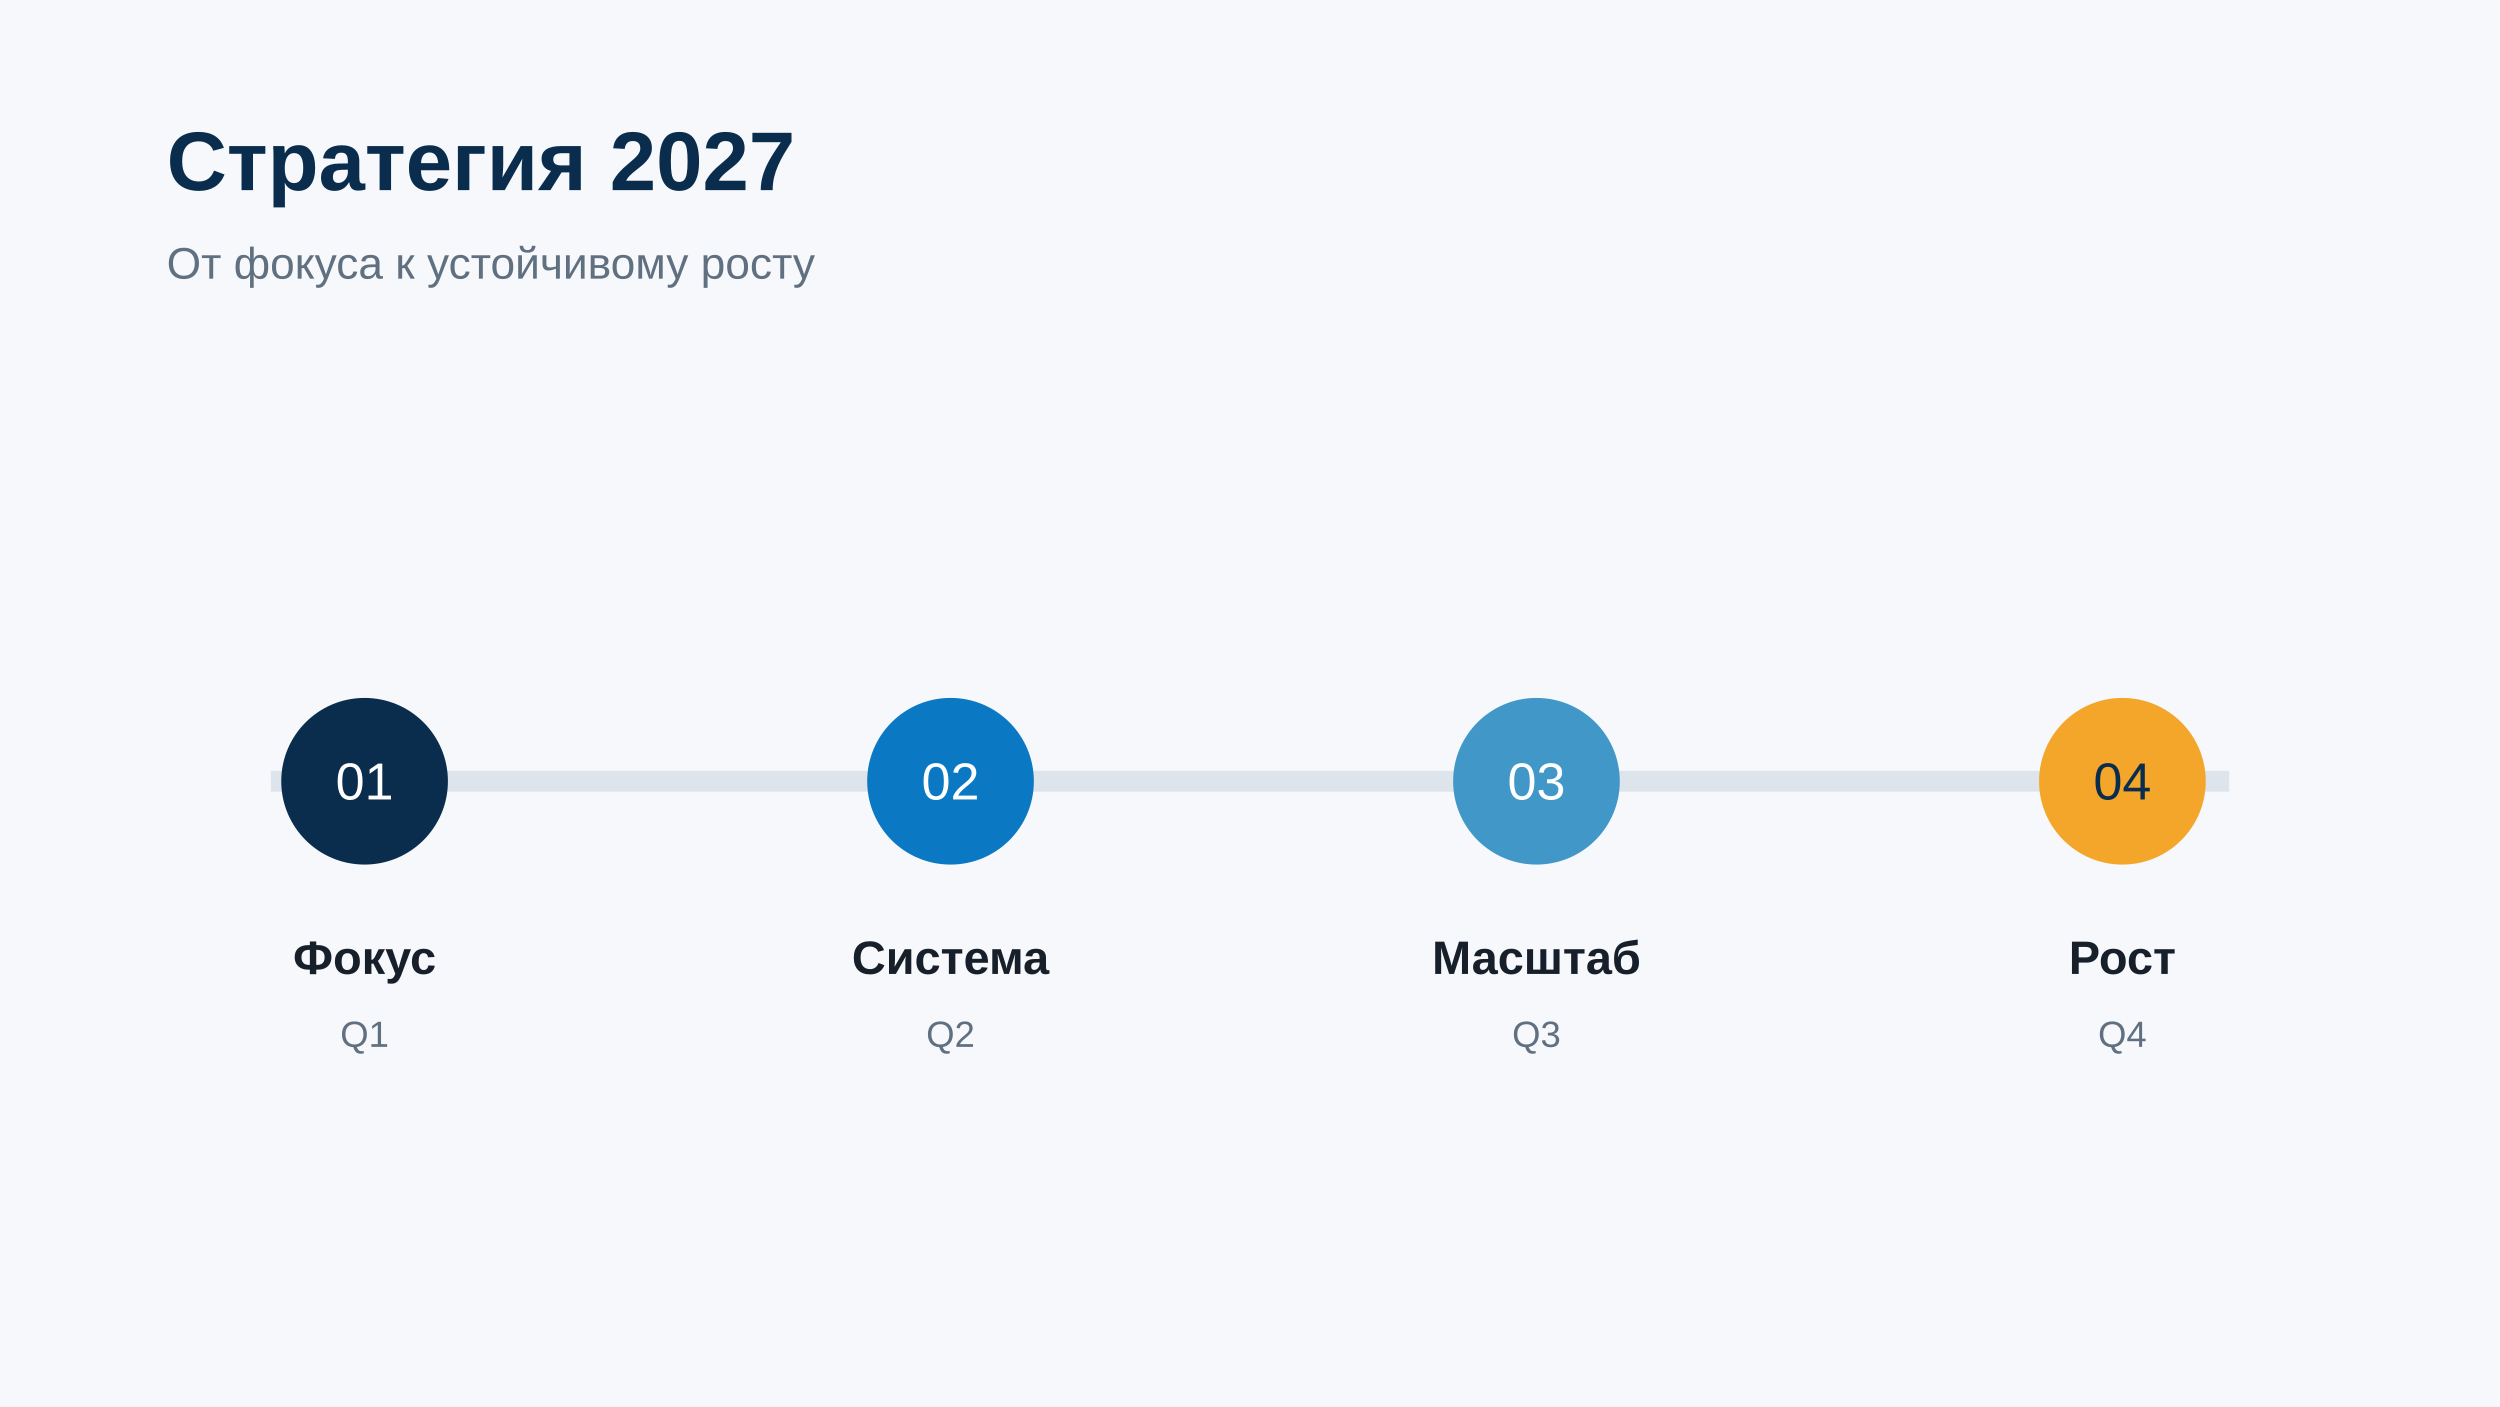
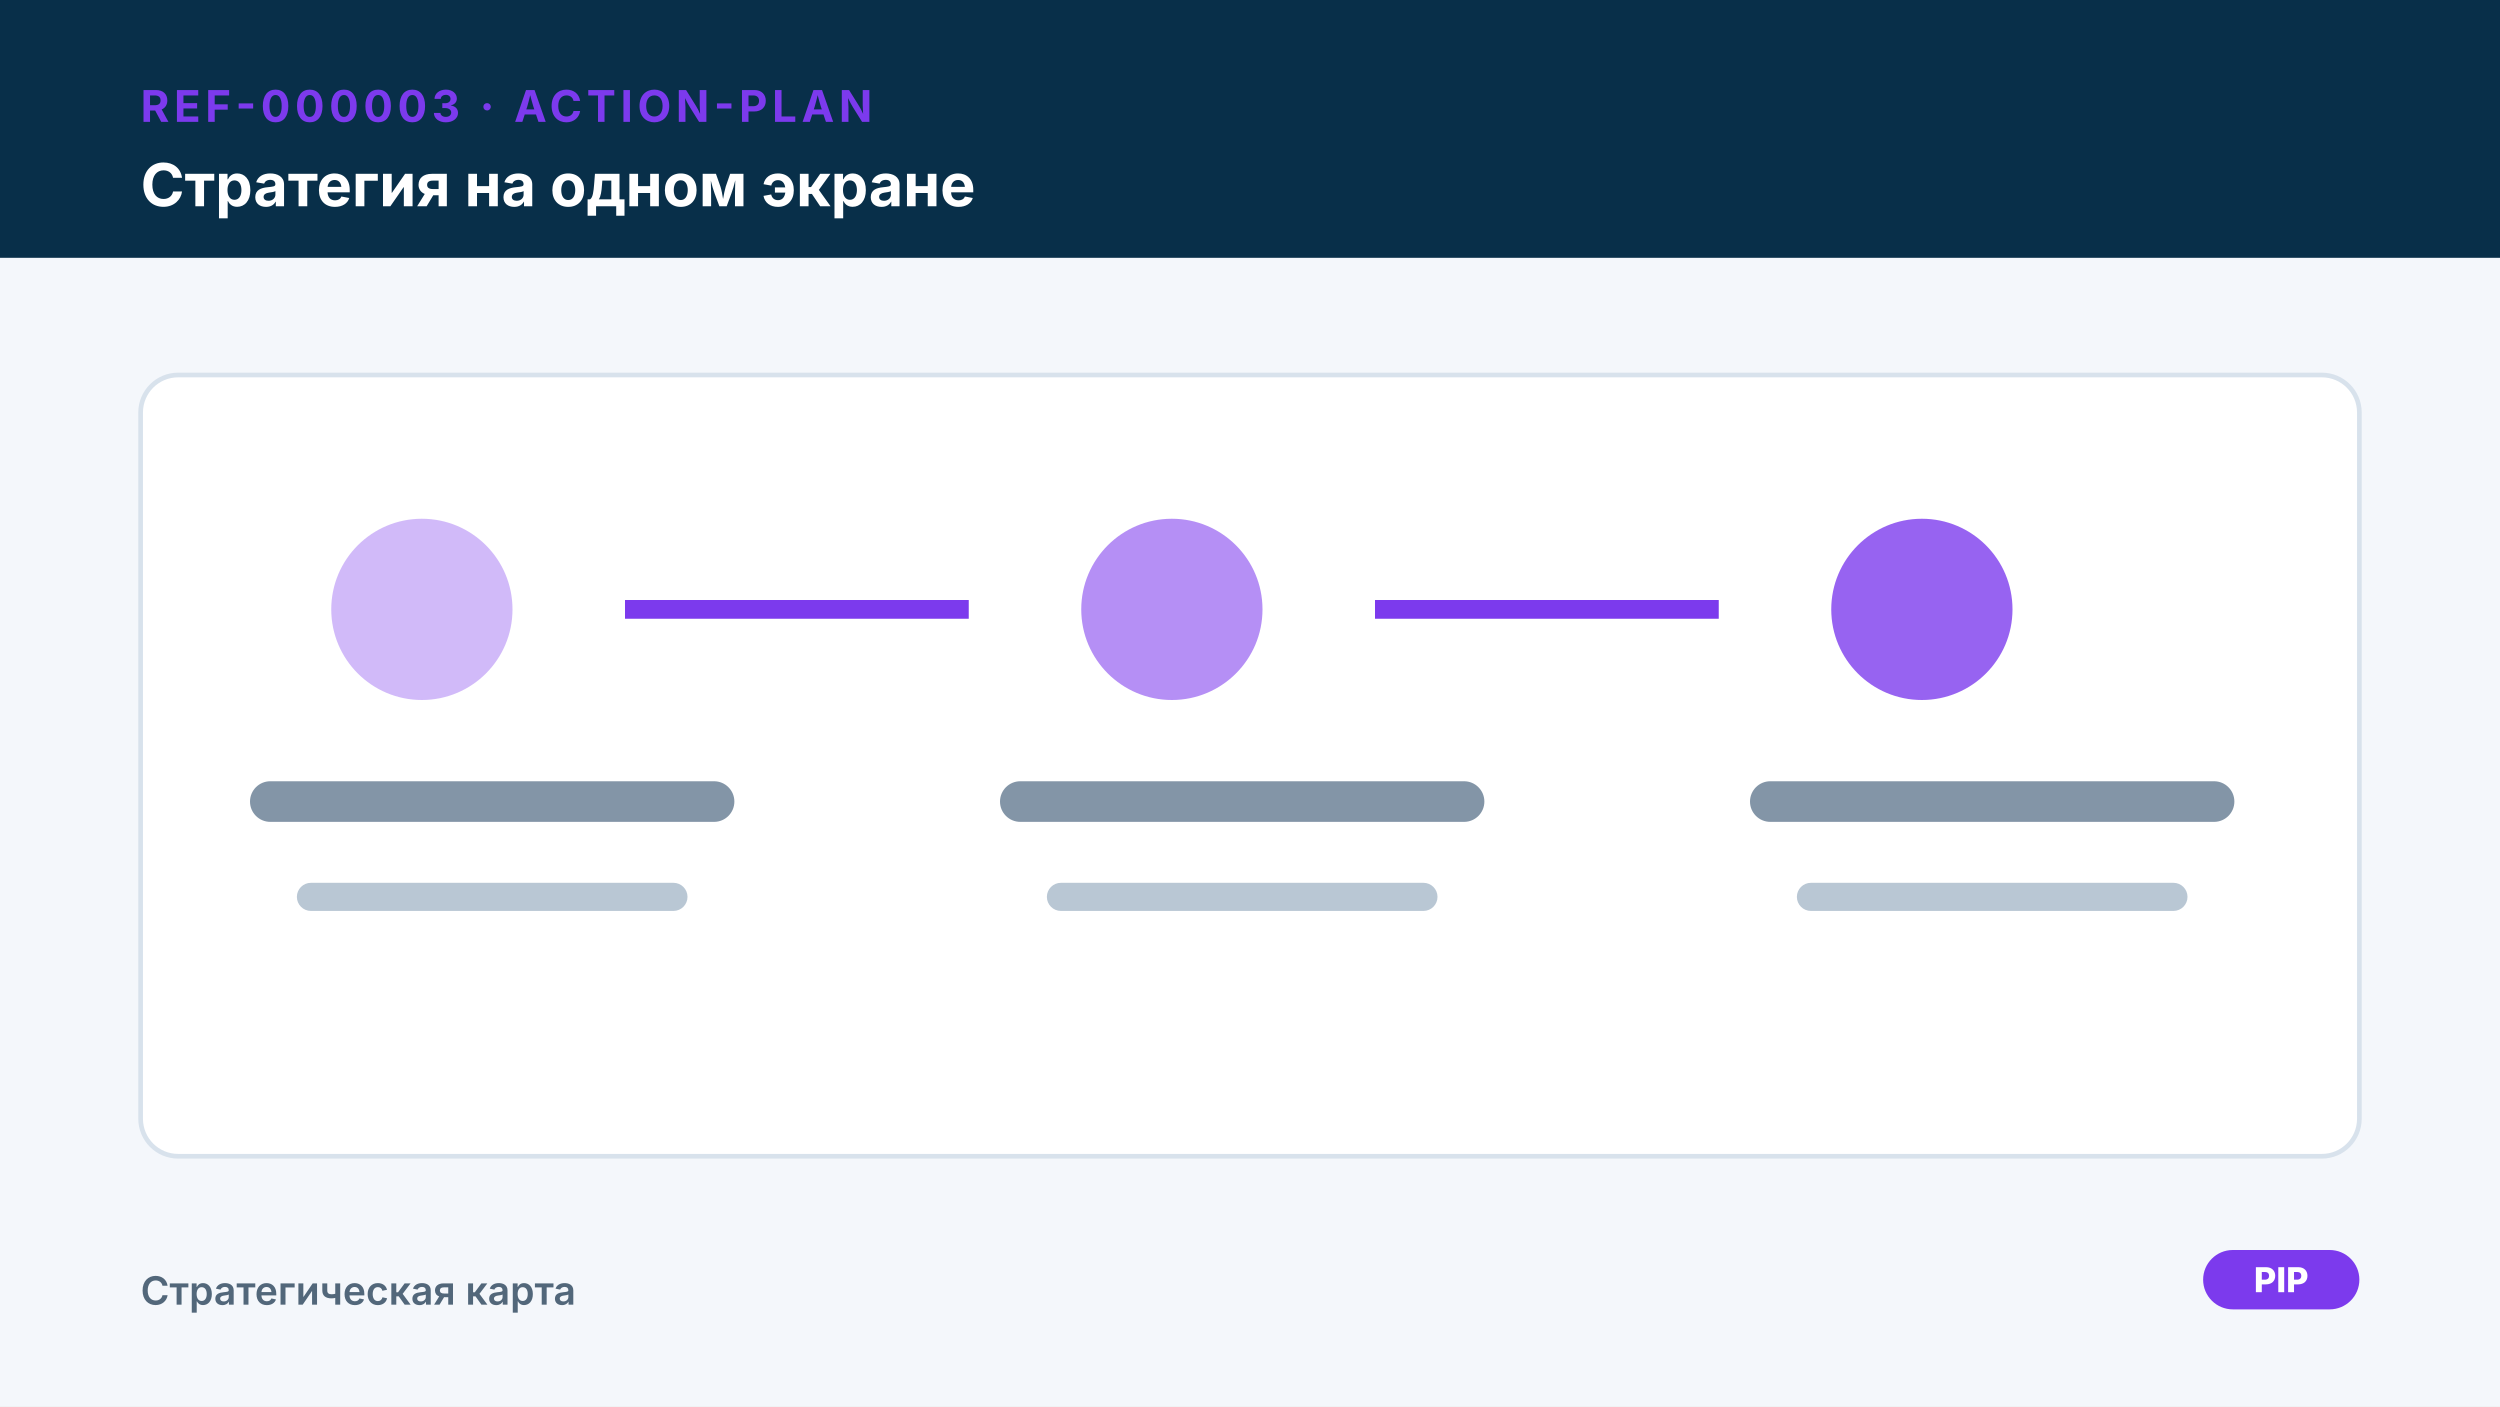
- <svg xmlns="http://www.w3.org/2000/svg" viewBox="0 0 960 540" role="img" aria-labelledby="title">
-   <rect width="960" height="540" fill="#F6F8FB" />
-   <text x="64" y="73" fill="#0B2D4D" font-family="Arial" font-size="32" font-weight="700">Стратегия 2027</text>
-   <text x="64" y="107" fill="#607080" font-family="Arial" font-size="17">От фокуса к устойчивому росту</text>
-   <line x1="104" y1="300" x2="856" y2="300" stroke="#DDE4EC" stroke-width="8" />
-   <g font-family="Arial">
-     <circle cx="140" cy="300" r="32" fill="#0B2D4D" />
-     <text x="140" y="307" text-anchor="middle" fill="white" font-size="20">01</text>
-     <text x="140" y="374" text-anchor="middle" fill="#17202A" font-size="18" font-weight="700">Фокус</text>
-     <text x="140" y="402" text-anchor="middle" fill="#607080" font-size="14">Q1</text>
-     <circle cx="365" cy="300" r="32" fill="#0A78C2" />
-     <text x="365" y="307" text-anchor="middle" fill="white" font-size="20">02</text>
-     <text x="365" y="374" text-anchor="middle" fill="#17202A" font-size="18" font-weight="700">Система</text>
-     <text x="365" y="402" text-anchor="middle" fill="#607080" font-size="14">Q2</text>
-     <circle cx="590" cy="300" r="32" fill="#4198C8" />
-     <text x="590" y="307" text-anchor="middle" fill="white" font-size="20">03</text>
-     <text x="590" y="374" text-anchor="middle" fill="#17202A" font-size="18" font-weight="700">Масштаб</text>
-     <text x="590" y="402" text-anchor="middle" fill="#607080" font-size="14">Q3</text>
-     <circle cx="815" cy="300" r="32" fill="#F4A62A" />
-     <text x="815" y="307" text-anchor="middle" fill="#0B2D4D" font-size="20">04</text>
-     <text x="815" y="374" text-anchor="middle" fill="#17202A" font-size="18" font-weight="700">Рост</text>
-     <text x="815" y="402" text-anchor="middle" fill="#607080" font-size="14">Q4</text>
-   </g>
+ <svg xmlns="http://www.w3.org/2000/svg" viewBox="0 0 1600 900" role="img" aria-labelledby="title description">
+   <rect width="1600" height="900" fill="#F4F7FB" />
+   <rect width="1600" height="165" fill="#082F49" />
+   <text x="90" y="78" font-family="Inter, Arial, sans-serif" font-size="28" font-weight="700" letter-spacing="3" fill="#7C3AED">REF-000003 · ACTION-PLAN</text>
+   <text x="90" y="132" font-family="Inter, Arial, sans-serif" font-size="38" font-weight="700" fill="#FFFFFF">Стратегия на одном экране</text>
+   <rect x="90" y="240" width="1420" height="500" rx="24" fill="#FFFFFF" stroke="#D8E2EC" stroke-width="3" />
+   <circle cx="270" cy="390" r="58" fill="#7C3AED" opacity="0.35" />
+   <rect x="160" y="500" width="310" height="26" rx="13" fill="#8395A7" />
+   <rect x="190" y="565" width="250" height="18" rx="9" fill="#B9C7D4" />
+   <circle cx="750" cy="390" r="58" fill="#7C3AED" opacity="0.57" />
+   <rect x="640" y="500" width="310" height="26" rx="13" fill="#8395A7" />
+   <rect x="670" y="565" width="250" height="18" rx="9" fill="#B9C7D4" />
+   <circle cx="1230" cy="390" r="58" fill="#7C3AED" opacity="0.79" />
+   <rect x="1120" y="500" width="310" height="26" rx="13" fill="#8395A7" />
+   <rect x="1150" y="565" width="250" height="18" rx="9" fill="#B9C7D4" />
+   <path d="M400 390h220M880 390h220" stroke="#7C3AED" stroke-width="12" />
+   <text x="90" y="835" font-family="Inter, Arial, sans-serif" font-size="25" font-weight="600" fill="#52677A">Стратегическая карта</text>
+   <rect x="1410" y="800" width="100" height="38" rx="19" fill="#7C3AED" />
+   <text x="1460" y="827" text-anchor="middle" font-family="Inter, Arial, sans-serif" font-size="22" font-weight="800" fill="#FFFFFF">PIP</text>
</svg>
